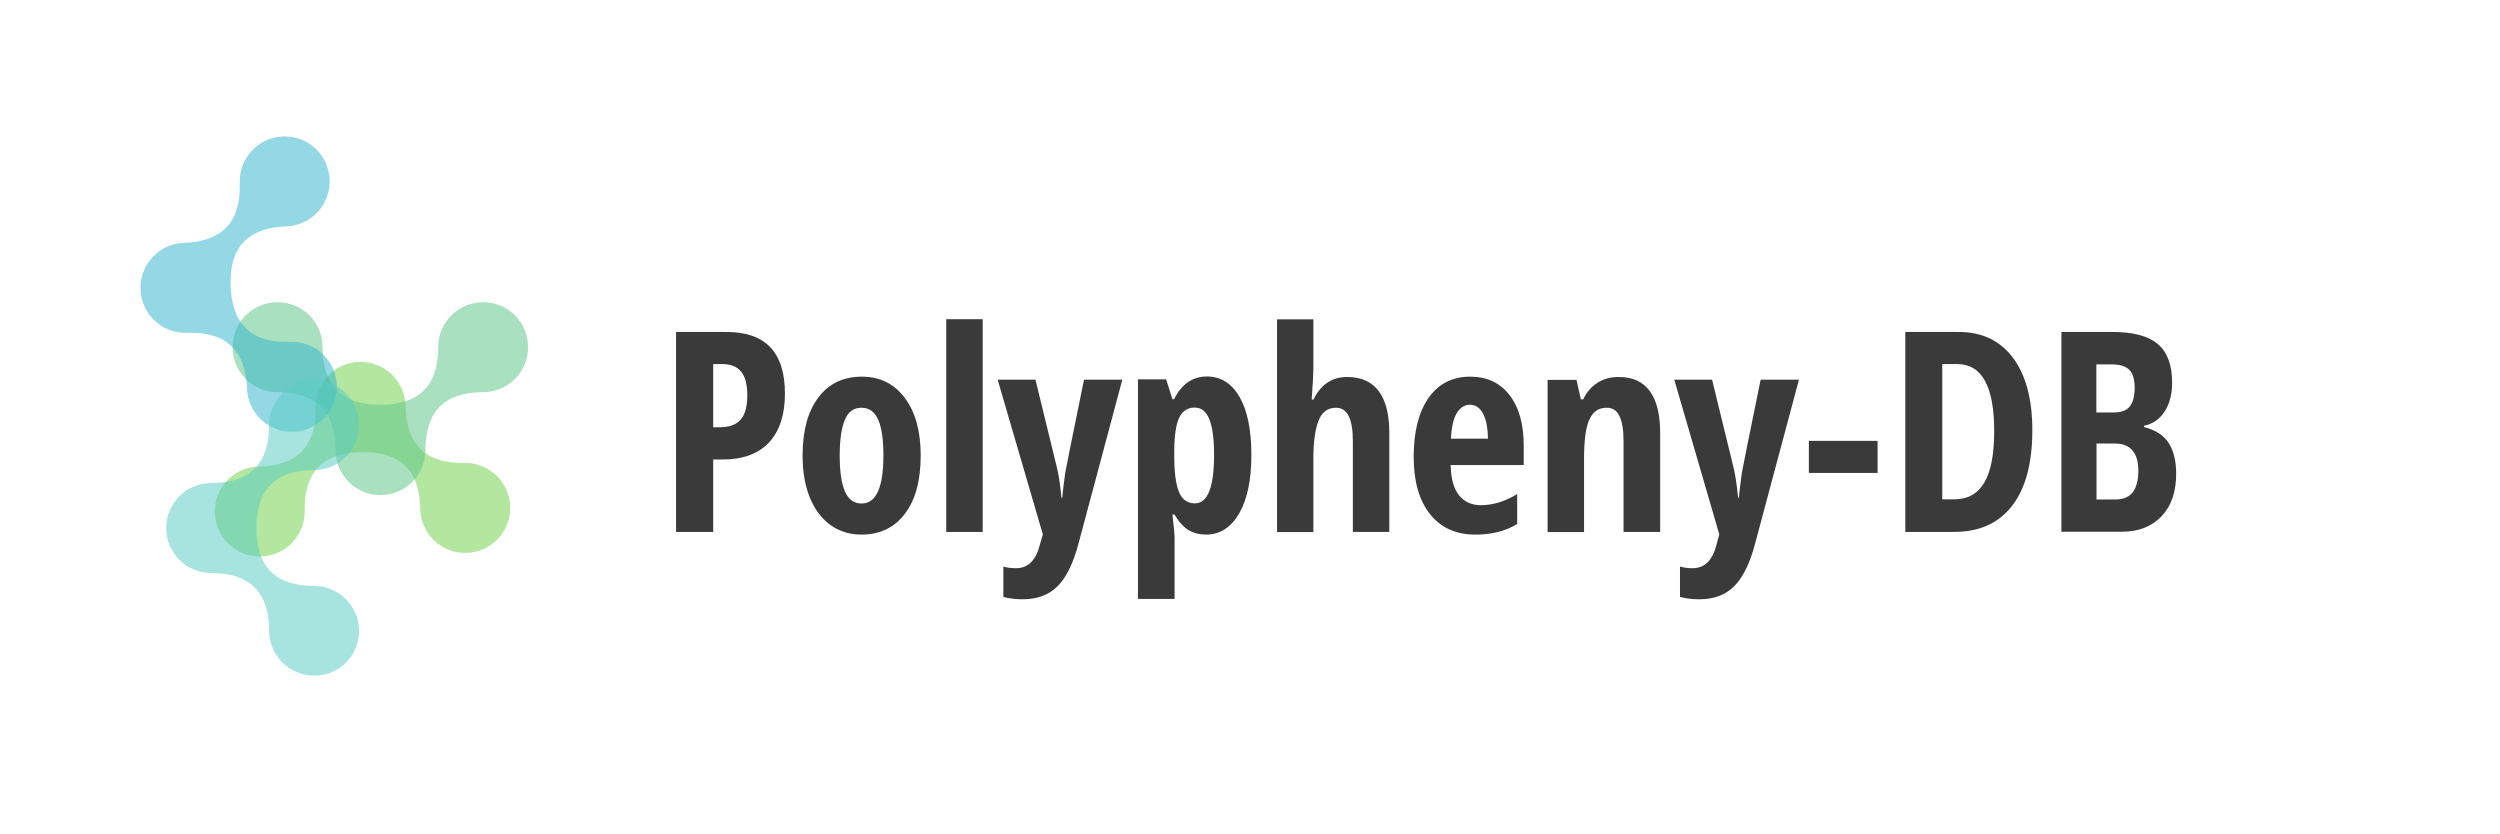
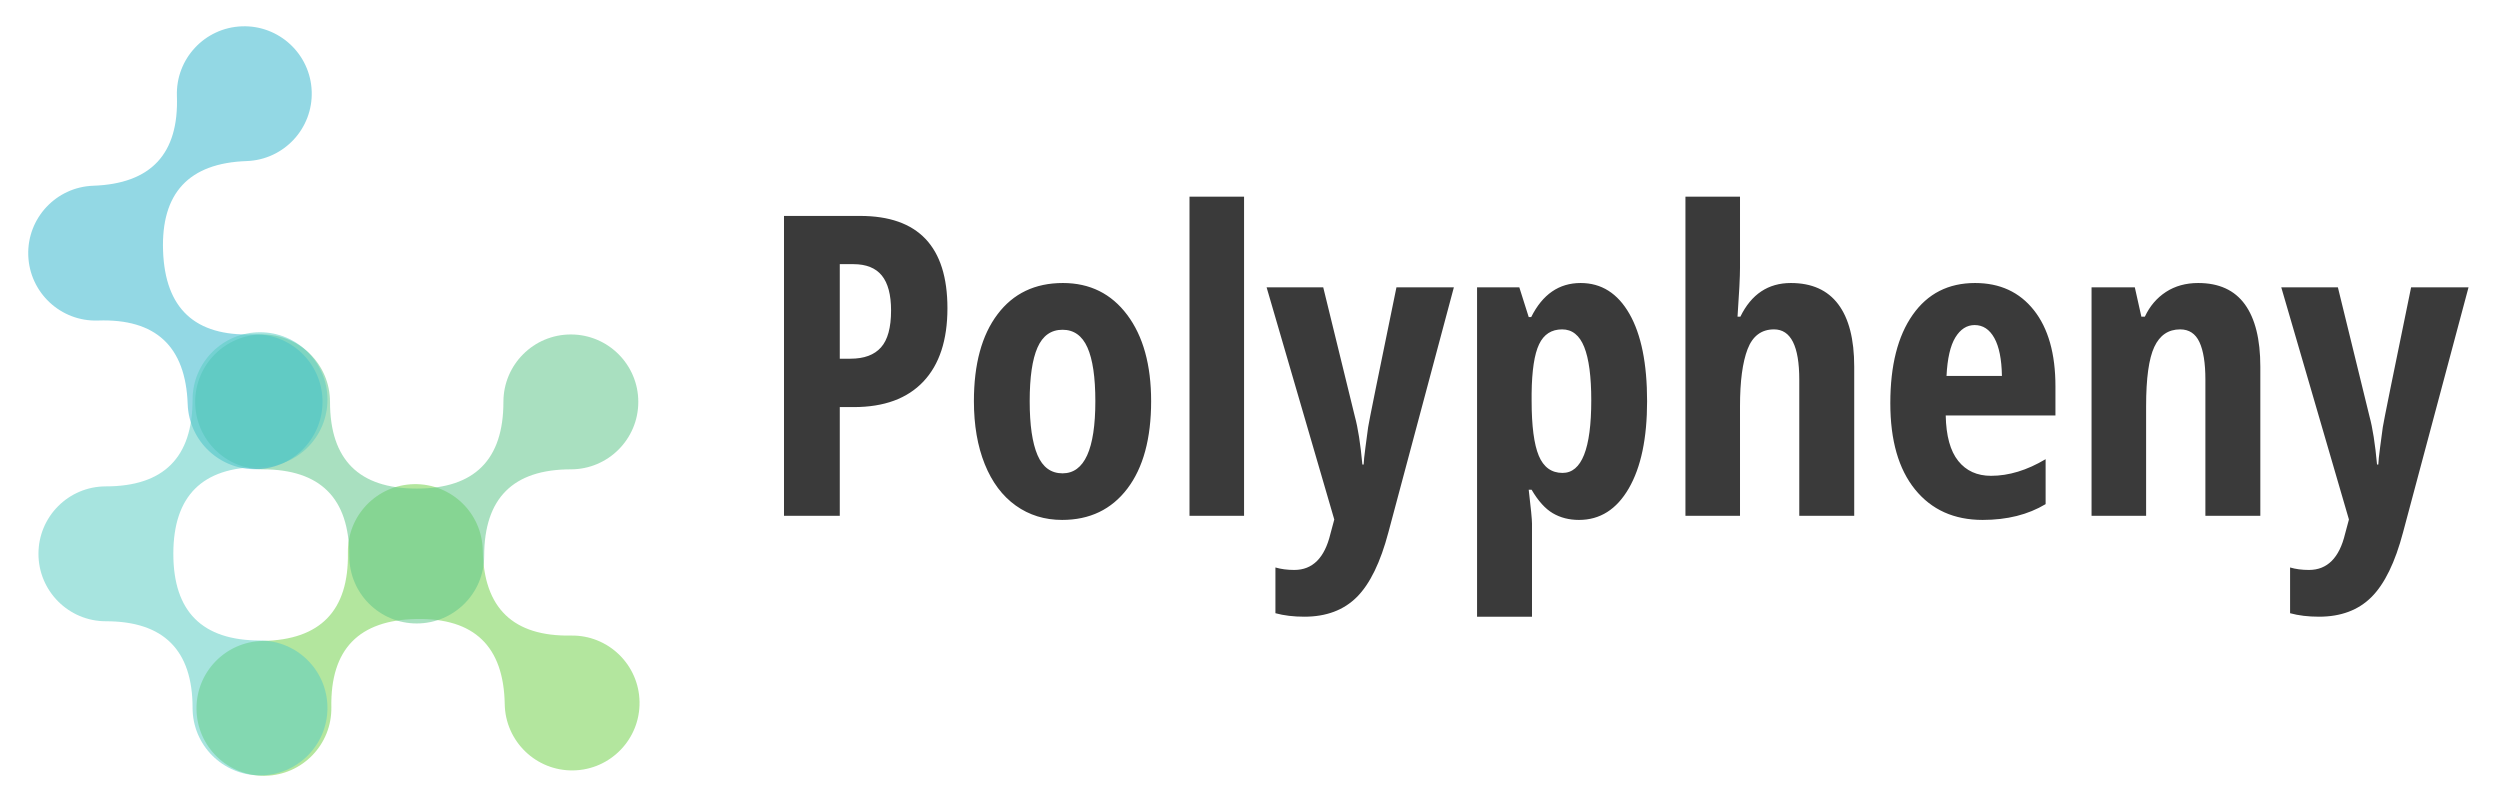
- <svg xmlns="http://www.w3.org/2000/svg" version="1.1" id="Ebene_1" x="0px" y="0px" viewBox="0 0 1500 500" style="enable-background:new 0 0 1500 500;" xml:space="preserve">
-   <style type="text/css">
-   .st0{fill:url(#SVGID_1_);}
-   .st1{fill:url(#SVGID_2_);}
-   .st2{fill:url(#SVGID_3_);}
-   .st3{fill:url(#SVGID_4_);}
-   .st4{fill:url(#SVGID_5_);}
- </style>
-   <g transform="matrix(1.2344,0,0,1.2344,-67.4344,146.7458)">
-     <g transform="matrix(-1.2856,0.0224,-0.0224,-1.2856,363.59,158.2043)">
-       <g>
-         <linearGradient id="SVGID_1_" gradientUnits="userSpaceOnUse" x1="-140.189" y1="-37.319" x2="-139.189" y2="-37.319" gradientTransform="matrix(-177.2194 -2.0139 -3.0878 115.5825 -24912.357 4075.111)">
-           <stop offset="0" style="stop-color:#74D14C;stop-opacity:0.54" />
-           <stop offset="1" style="stop-color:#74D14C;stop-opacity:0.54" />
-         </linearGradient>
-         <path class="st0" d="M141.7,7.6c-9.4,0-17,7.6-17,17c0,14.6-7.3,21.8-21.8,21.8c-14.6,0-21.9-7.3-21.9-21.8c0-9.4-7.6-17-17-17         s-17,7.6-17,17c0,9.4,7.6,17,17,17c14.6,0,21.9,7.3,21.9,21.9c0,9.4,7.6,17,17,17c9.4,0,17-7.6,17-17c0-14.6,7.3-21.9,21.8-21.9         c9.4,0,17-7.6,17-17C158.7,15.2,151.1,7.6,141.7,7.6z" />
-       </g>
+ <svg xmlns="http://www.w3.org/2000/svg" class="thumb" width="1000" height="320" viewBox="0 0 600 192" id="svg3336" version="1.1">
+   <defs id="defs3338">
+     <style type="text/css" id="style3340" />
+   </defs>
+   <g transform="matrix(1.2344,0,0,1.2344,-67.4344,-261.2542)" id="g3342">
+     <g transform="matrix(-1.2856,0.0224,-0.0224,-1.2856,185.7413,367.5213)" id="g3344">
+       <svg width="77.004" height="53.7" viewBox="11.429 23.96 77.004 53.7" id="svg3346" version="1.1">
+         <defs id="defs3348">
+           <linearGradient x1="13.268" y1="62.916" x2="67.38" y2="62.916" id="linearGradientSjsn91j434" gradientTransform="scale(1.238254,0.8075889)" gradientUnits="userSpaceOnUse">
+             <stop offset="0%" stop-color="#74d14c" stop-opacity="0.54" id="stop3351" />
+             <stop offset="100%" stop-color="#74d14c" stop-opacity="0.54" id="stop3353" />
+           </linearGradient>
+         </defs>
+         <g id="g3355" />
+         <g id="g3357" />
+         <g id="g3359" />
+         <g id="g3361">
+           <path d="m 73.232,28.96 c -5.631,0 -10.194,4.567 -10.194,10.197 0,8.74 -4.368,13.108 -13.11,13.108 -8.737,0 -13.111,-4.369 -13.111,-13.108 0,-5.63 -4.563,-10.197 -10.194,-10.197 -5.631,0 -10.194,4.567 -10.194,10.197 0,5.631 4.563,10.198 10.194,10.198 8.742,0 13.111,4.369 13.111,13.111 0,5.631 4.563,10.194 10.195,10.194 5.63,0 10.2,-4.563 10.2,-10.194 0,-8.742 4.368,-13.111 13.104,-13.111 5.637,0 10.2,-4.567 10.2,-10.198 0,-5.63 -4.564,-10.197 -10.201,-10.197 z" style="clip-rule:evenodd;fill:url(#linearGradientSjsn91j434);fill-rule:evenodd;stroke:none" id="path3363" />
+         </g>
+       </svg>
    </g>
-     <g transform="matrix(1.2858,0,0,1.2858,263.9971,60.9266)">
-       <g>
-         <linearGradient id="SVGID_2_" gradientUnits="userSpaceOnUse" x1="212.103" y1="113.115" x2="213.103" y2="113.115" gradientTransform="matrix(177.247 0 0 -115.6004 -37669.426 13086.989)">
-           <stop offset="0" style="stop-color:#61C78C;stop-opacity:0.54" />
-           <stop offset="1" style="stop-color:#61C78C;stop-opacity:0.54" />
-         </linearGradient>
-         <path class="st1" d="M19.8-25.6c-9.4,0-17,7.6-17,17C2.9,5.9-4.4,13.2-19,13.2c-14.6,0-21.9-7.3-21.9-21.8c0-9.4-7.6-17-17-17         s-17,7.6-17,17c0,9.4,7.6,17,17,17c14.6,0,21.9,7.3,21.9,21.9c0,9.4,7.6,17,17,17c9.4,0,17-7.6,17-17C-2,15.6,5.3,8.4,19.8,8.4         c9.4,0,17-7.6,17-17C36.8-18,29.2-25.6,19.8-25.6z" />
-       </g>
+     <g transform="matrix(1.2858,0,0,1.2858,86.1484,270.2437)" id="g3365">
+       <svg width="77.004" height="53.7" viewBox="11.429 23.96 77.004 53.7" id="svg3367" version="1.1">
+         <defs id="defs3369">
+           <linearGradient x1="13.268" y1="62.916" x2="67.38" y2="62.916" id="linearGradientSjsn91j43a" gradientTransform="scale(1.238254,0.8075889)" gradientUnits="userSpaceOnUse">
+             <stop offset="0%" stop-color="#61c78c" stop-opacity="0.54" id="stop3372" />
+             <stop offset="100%" stop-color="#61c78c" stop-opacity="0.54" id="stop3374" />
+           </linearGradient>
+         </defs>
+         <g id="g3376" />
+         <g id="g3378" />
+         <g id="g3380" />
+         <g id="g3382">
+           <path d="m 73.232,28.96 c -5.631,0 -10.194,4.567 -10.194,10.197 0,8.74 -4.368,13.108 -13.11,13.108 -8.737,0 -13.111,-4.369 -13.111,-13.108 0,-5.63 -4.563,-10.197 -10.194,-10.197 -5.631,0 -10.194,4.567 -10.194,10.197 0,5.631 4.563,10.198 10.194,10.198 8.742,0 13.111,4.369 13.111,13.111 0,5.631 4.563,10.194 10.195,10.194 5.63,0 10.2,-4.563 10.2,-10.194 0,-8.742 4.368,-13.111 13.104,-13.111 5.637,0 10.2,-4.567 10.2,-10.198 0,-5.63 -4.564,-10.197 -10.201,-10.197 z" style="clip-rule:evenodd;fill:url(#linearGradientSjsn91j43a);fill-rule:evenodd;stroke:none" id="path3384" />
+         </g>
+       </svg>
    </g>
-     <g transform="matrix(0.0449,1.285,-1.285,0.0449,298.8251,0.3381)">
-       <g>
-         <linearGradient id="SVGID_3_" gradientUnits="userSpaceOnUse" x1="160.733" y1="-181.684" x2="161.733" y2="-181.684" gradientTransform="matrix(6.1894 -115.5285 -177.1367 -4.0368 -33221.691 17936.643)">
-           <stop offset="0" style="stop-color:#33B5CC;stop-opacity:0.53" />
-           <stop offset="1" style="stop-color:#33B5CC;stop-opacity:0.53" />
-         </linearGradient>
-         <path class="st2" d="M50.7,64.4c-9.4,0-17,7.6-17,17c0,14.6-7.3,21.8-21.9,21.8C-2.7,103.3-10,96-10,81.4c0-9.4-7.6-17-17-17         s-17,7.6-17,17c0,9.4,7.6,17,17,17c14.6,0,21.9,7.3,21.9,21.9c0,9.4,7.6,17,17,17c9.4,0,17-7.6,17-17c0-14.6,7.3-21.9,21.8-21.9         c9.4,0,17-7.6,17-17C67.7,72.1,60.1,64.4,50.7,64.4z" />
-       </g>
+     <g transform="matrix(0.0449,1.285,-1.285,0.0449,120.9764,209.6553)" id="g3386">
+       <svg width="77.004" height="53.7" viewBox="11.429 23.96 77.004 53.7" id="svg3388" version="1.1">
+         <defs id="defs3390">
+           <linearGradient x1="13.268" y1="62.916" x2="67.38" y2="62.916" id="linearGradientSjsn91j43g" gradientTransform="scale(1.238254,0.8075889)" gradientUnits="userSpaceOnUse">
+             <stop offset="0%" stop-color="#33b5cc" stop-opacity="0.53" id="stop3393" />
+             <stop offset="100%" stop-color="#33b5cc" stop-opacity="0.53" id="stop3395" />
+           </linearGradient>
+         </defs>
+         <g id="g3397" />
+         <g id="g3399" />
+         <g id="g3401" />
+         <g id="g3403">
+           <path d="m 73.232,28.96 c -5.631,0 -10.194,4.567 -10.194,10.197 0,8.74 -4.368,13.108 -13.11,13.108 -8.737,0 -13.111,-4.369 -13.111,-13.108 0,-5.63 -4.563,-10.197 -10.194,-10.197 -5.631,0 -10.194,4.567 -10.194,10.197 0,5.631 4.563,10.198 10.194,10.198 8.742,0 13.111,4.369 13.111,13.111 0,5.631 4.563,10.194 10.195,10.194 5.63,0 10.2,-4.563 10.2,-10.194 0,-8.742 4.368,-13.111 13.104,-13.111 5.637,0 10.2,-4.567 10.2,-10.198 0,-5.63 -4.564,-10.197 -10.201,-10.197 z" style="clip-rule:evenodd;fill:url(#linearGradientSjsn91j43g);fill-rule:evenodd;stroke:none" id="path3405" />
+         </g>
+       </svg>
    </g>
-     <g transform="matrix(0,1.2858,-1.2858,0,302.5734,60.4971)">
-       <g>
-         <linearGradient id="SVGID_4_" gradientUnits="userSpaceOnUse" x1="107.454" y1="-184.376" x2="108.454" y2="-184.376" gradientTransform="matrix(0 -115.6004 -177.247 0 -32675.768 12515.279)">
-           <stop offset="0" style="stop-color:#5ACCC2;stop-opacity:0.53" />
-           <stop offset="1" style="stop-color:#5ACCC2;stop-opacity:0.53" />
-         </linearGradient>
-         <path class="st3" d="M99,57.1c-9.4,0-17,7.6-17,17c0,14.6-7.3,21.8-21.9,21.8c-14.6,0-21.9-7.3-21.9-21.8c0-9.4-7.6-17-17-17         s-17,7.6-17,17c0,9.4,7.6,17,17,17c14.6,0,21.9,7.3,21.9,21.9c0,9.4,7.6,17,17,17c9.4,0,17-7.6,17-17c0-14.6,7.3-21.9,21.8-21.9         c9.4,0,17-7.6,17-17C116,64.7,108.4,57.1,99,57.1z" />
-       </g>
+     <g transform="matrix(0,1.2858,-1.2858,0,124.7247,269.8142)" id="g3407">
+       <svg width="77.004" height="53.7" viewBox="11.429 23.96 77.004 53.7" id="svg3409" version="1.1">
+         <defs id="defs3411">
+           <linearGradient x1="13.268" y1="62.916" x2="67.38" y2="62.916" id="linearGradientSjsn91j43m" gradientTransform="scale(1.238254,0.8075889)" gradientUnits="userSpaceOnUse">
+             <stop offset="0%" stop-color="#5accc2" stop-opacity="0.53" id="stop3414" />
+             <stop offset="100%" stop-color="#5accc2" stop-opacity="0.53" id="stop3416" />
+           </linearGradient>
+         </defs>
+         <g id="g3418" />
+         <g id="g3420" />
+         <g id="g3422" />
+         <g id="g3424">
+           <path d="m 73.232,28.96 c -5.631,0 -10.194,4.567 -10.194,10.197 0,8.74 -4.368,13.108 -13.11,13.108 -8.737,0 -13.111,-4.369 -13.111,-13.108 0,-5.63 -4.563,-10.197 -10.194,-10.197 -5.631,0 -10.194,4.567 -10.194,10.197 0,5.631 4.563,10.198 10.194,10.198 8.742,0 13.111,4.369 13.111,13.111 0,5.631 4.563,10.194 10.195,10.194 5.63,0 10.2,-4.563 10.2,-10.194 0,-8.742 4.368,-13.111 13.104,-13.111 5.637,0 10.2,-4.567 10.2,-10.198 0,-5.63 -4.564,-10.197 -10.201,-10.197 z" style="clip-rule:evenodd;fill:url(#linearGradientSjsn91j43m);fill-rule:evenodd;stroke:none" id="path3426" />
+         </g>
+       </svg>
    </g>
-     <g transform="matrix(0.8167,0,0,0.8167,73.7902,137.9495)">
-       <g transform="matrix(1,0,0,1,0,102)">
-         <linearGradient id="SVGID_5_" gradientUnits="userSpaceOnUse" x1="571.428" y1="-17.359" x2="572.428" y2="-17.359" gradientTransform="matrix(900.0062 0 0 -168.0224 -513909.844 -3059.854)">
-           <stop offset="0" style="stop-color:#3A3A3A" />
-           <stop offset="1" style="stop-color:#3A3A3A" />
-         </linearGradient>
-         <path class="st4" d="M443.7-182.2L443.7-182.2c0,12.6-3.2,22.3-9.5,29.1c-6.4,6.8-15.6,10.1-27.6,10.1l0,0H401v43.1h-22.1v-119         H409C432.2-218.9,443.7-206.7,443.7-182.2z M401-199.7v37.5h4.2c5.4,0,9.5-1.5,12.1-4.5c2.7-3,4-7.9,4-14.7l0,0         c0-6.2-1.2-10.9-3.7-13.9c-2.4-3-6.2-4.5-11.3-4.5l0,0H401z M524.5-145.4L524.5-145.4c0,14.9-3.1,26.4-9.4,34.7         c-6.3,8.3-14.9,12.4-25.9,12.4l0,0c-6.9,0-13.1-1.9-18.4-5.7c-5.3-3.8-9.4-9.3-12.3-16.4s-4.3-15.5-4.3-25l0,0         c0-14.7,3.1-26.2,9.4-34.5c6.2-8.3,14.9-12.4,25.9-12.4l0,0c10.7,0,19.2,4.2,25.5,12.6C521.4-171.2,524.5-159.7,524.5-145.4z          M476.3-145.4L476.3-145.4c0,9.4,1,16.6,3.1,21.4c2.1,4.8,5.4,7.2,9.9,7.2l0,0c8.7,0,13-9.5,13-28.6l0,0c0-9.5-1-16.6-3.1-21.3         c-2.1-4.7-5.4-7.1-9.9-7.1l0,0c-4.6,0-7.9,2.3-9.9,7.1C477.4-162,476.3-154.9,476.3-145.4z M561.4-226.5v126.6h-21.7v-126.6         H561.4z M597.2-98.4l-26.9-92.1h22.5l12.5,51.2c1.2,4.6,2.2,10.9,3,19.1l0,0h0.5c0-1.3,0.3-3.6,0.7-7c0.4-3.3,0.8-5.9,1-7.8         c0.3-1.9,4-20.4,11.2-55.5l0,0h22.8l-26,97.2c-3.1,11.9-7.3,20.5-12.5,25.7c-5.2,5.2-12.1,7.8-20.8,7.8l0,0         c-4.3,0-8.1-0.5-11.5-1.4l0,0v-18.1c2.2,0.7,4.7,1,7.5,1l0,0c7.3,0,12-4.8,14.3-14.3l0,0L597.2-98.4z M694.3-98.3L694.3-98.3         c-3.9,0-7.4-0.9-10.4-2.7c-3-1.8-5.8-4.9-8.4-9.3l0,0h-1.2c0.9,7.4,1.3,11.8,1.3,13.3l0,0v37h-21.8v-130.7h16.8l3.7,11.8h1         c4.5-9,11-13.5,19.6-13.5l0,0c8.2,0,14.7,4.1,19.4,12.2c4.7,8.2,7,19.7,7,34.6l0,0c0,14.7-2.4,26.2-7.2,34.6         S702.6-98.3,694.3-98.3z M687.6-173.9L687.6-173.9c-4.2,0-7.3,2-9.2,5.9c-1.9,3.9-2.9,10.5-3,19.6l0,0v2.9         c0,10,0.9,17.2,2.8,21.8c1.9,4.6,5,6.8,9.5,6.8l0,0c7.6,0,11.4-9.6,11.4-28.8l0,0c0-9.4-0.9-16.5-2.8-21.2         C694.5-171.5,691.6-173.9,687.6-173.9z M803.5-99.9h-21.8v-54c0-13.3-3.3-19.9-10-19.9l0,0c-5,0-8.5,2.6-10.5,7.9         c-2,5.2-3,12.8-3,22.6l0,0v43.5h-21.6v-126.6h21.6v28.2c0,3.6-0.3,10.1-1,19.5l0,0h1.1c4.3-8.9,11-13.4,20-13.4l0,0         c8.3,0,14.6,2.8,18.8,8.4c4.2,5.6,6.3,13.9,6.3,24.8l0,0V-99.9z M854.5-98.3L854.5-98.3c-11.3,0-20.3-4-26.8-12.1         c-6.5-8.1-9.8-19.5-9.8-34.2l0,0c0-15,3-26.7,8.9-35.1c5.9-8.4,14.2-12.6,24.7-12.6l0,0c9.9,0,17.7,3.6,23.3,10.8         c5.7,7.2,8.6,17.3,8.6,30.2l0,0v11.6h-43.5c0.2,8.1,1.8,14.1,5,18c3.1,3.9,7.5,5.9,13,5.9l0,0c7.1,0,14.3-2.2,21.6-6.6l0,0v17.8         C872.5-100.3,864.2-98.3,854.5-98.3z M851.3-175.6L851.3-175.6c-3.1,0-5.6,1.6-7.7,4.9c-2,3.3-3.2,8.4-3.5,15.3l0,0h22         c-0.1-6.6-1.1-11.6-3-15.1C857.2-173.9,854.6-175.6,851.3-175.6z M964.6-99.9h-21.8v-54c0-6.6-0.8-11.5-2.4-14.9         c-1.6-3.4-4.1-5-7.7-5l0,0c-4.7,0-8.1,2.3-10.2,7c-2.2,4.6-3.2,12.5-3.2,23.5l0,0v43.5h-21.7v-90.6h17.2l2.6,11.6h1.4         c2-4.2,4.8-7.5,8.4-9.8c3.6-2.4,7.9-3.5,12.8-3.5l0,0c8.2,0,14.4,2.8,18.5,8.5c4.1,5.6,6.1,13.9,6.1,24.7l0,0V-99.9z M999.8-98.4         l-26.8-92.1h22.5l12.5,51.2c1.2,4.6,2.2,10.9,3,19.1l0,0h0.5c0-1.3,0.3-3.6,0.7-7c0.4-3.3,0.8-5.9,1-7.8         c0.3-1.9,4-20.4,11.2-55.5l0,0h22.8l-26,97.2c-3.1,11.9-7.3,20.5-12.5,25.7c-5.2,5.2-12.1,7.8-20.8,7.8l0,0         c-4.3,0-8.1-0.5-11.5-1.4l0,0v-18.1c2.2,0.7,4.7,1,7.5,1l0,0c7.3,0,12-4.8,14.3-14.3l0,0L999.8-98.4z M1094-135h-40.9v-19.1h40.9         V-135z M1186.1-160.5L1186.1-160.5c0,19.6-4,34.7-12,45c-8,10.4-19.5,15.6-34.5,15.6l0,0h-29.1v-119h31.8         c13.8,0,24.6,5.1,32.3,15.4C1182.2-193.3,1186.1-179,1186.1-160.5z M1163.4-159.9L1163.4-159.9c0-26.6-7.3-39.9-22-39.9l0,0h-8.9         v80.5h7.2c8.1,0,14-3.4,17.9-10.1S1163.4-146.3,1163.4-159.9z M1203.4-99.9v-119h30.4c12.4,0,21.4,2.4,27,7.2         c5.6,4.8,8.5,12.4,8.5,22.9l0,0c0,6.9-1.5,12.7-4.5,17.3c-3,4.6-7.1,7.4-12.2,8.4l0,0v0.8c6.7,1.7,11.6,4.8,14.6,9.4         c3,4.6,4.5,10.7,4.5,18.4l0,0c0,10.8-2.9,19.2-8.7,25.3c-5.8,6.1-13.7,9.2-23.7,9.2l0,0H1203.4z M1224.2-199.7v28.7h10.2         c4.7,0,7.9-1.2,9.8-3.7c1.9-2.5,2.8-6.2,2.8-11.1l0,0c0-4.9-1.1-8.5-3.2-10.6c-2.2-2.1-5.6-3.2-10.3-3.2l0,0H1224.2z          M1235.1-152.5h-10.8v33.3h11.2c4.6,0,8-1.4,10.3-4.2c2.2-2.8,3.4-7.2,3.4-13.1l0,0C1249.1-147.2,1244.4-152.5,1235.1-152.5         L1235.1-152.5z" />
-       </g>
+     <g transform="matrix(0.8167,0,0,0.8167,147.4739,228.6274)" id="g3428">
+       <svg width="545.41" height="196" style="overflow:visible" id="svg3430" version="1.1">
+         <defs id="defs3432">
+           <linearGradient x1="3.146" y1="-52.026" x2="203.402" y2="-52.026" id="linearGradientSjsn91j43u" gradientTransform="matrix(2.002559,0,0,0.4993611,66.65776,0)" gradientUnits="userSpaceOnUse">
+             <stop offset="0%" stop-color="#3a3a3a" id="stop3435" />
+             <stop offset="100%" stop-color="#3a3a3a" id="stop3437" />
+           </linearGradient>
+         </defs>
+         <g transform="translate(0,102)" id="g3439">
+           <path d="m 111.868,-49.41 0,0 c 0,7.58 -1.91,13.397 -5.73,17.45 -3.827,4.053 -9.353,6.08 -16.58,6.08 l 0,0 -3.32,0 0,25.88 -13.28,0 0,-71.39 18.11,0 c 13.867,0 20.8,7.327 20.8,21.98 z m -25.63,-10.5 0,22.51 2.54,0 c 3.253,0 5.677,-0.897 7.27,-2.69 1.6,-1.787 2.4,-4.717 2.4,-8.79 l 0,0 c 0,-3.74 -0.733,-6.513 -2.2,-8.32 -1.467,-1.807 -3.73,-2.71 -6.79,-2.71 l 0,0 z m 74.121,32.62 0,0 c 0,8.913 -1.887,15.853 -5.66,20.82 -3.78,4.967 -8.957,7.45 -15.53,7.45 l 0,0 c -4.167,0 -7.847,-1.14 -11.04,-3.42 -3.187,-2.28 -5.643,-5.56 -7.37,-9.84 -1.727,-4.28 -2.59,-9.283 -2.59,-15.01 l 0,0 c 0,-8.827 1.873,-15.72 5.62,-20.68 3.74,-4.967 8.93,-7.45 15.57,-7.45 l 0,0 c 6.413,0 11.517,2.53 15.31,7.59 3.793,5.067 5.69,11.913 5.69,20.54 z m -28.91,0 0,0 c 0,5.66 0.62,9.94 1.86,12.84 1.24,2.893 3.227,4.34 5.96,4.34 l 0,0 c 5.207,0 7.81,-5.727 7.81,-17.18 l 0,0 c 0,-5.7 -0.627,-9.957 -1.88,-12.77 -1.253,-2.82 -3.23,-4.23 -5.93,-4.23 l 0,0 c -2.733,0 -4.72,1.41 -5.96,4.23 -1.24,2.813 -1.86,7.07 -1.86,12.77 z m 51.034,-48.69 0,75.98 -12.99,0 0,-75.98 z m 21.477,76.86 -16.11,-55.27 13.48,0 7.52,30.71 c 0.747,2.733 1.347,6.557 1.8,11.47 l 0,0 0.3,0 c 0.027,-0.78 0.173,-2.17 0.44,-4.17 0.26,-2 0.47,-3.57 0.63,-4.71 0.16,-1.14 2.407,-12.24 6.74,-33.3 l 0,0 13.67,0 -15.58,58.3 c -1.887,7.16 -4.393,12.303 -7.52,15.43 -3.12,3.12 -7.287,4.68 -12.5,4.68 l 0,0 c -2.567,0 -4.86,-0.277 -6.88,-0.83 l 0,0 0,-10.89 c 1.333,0.393 2.83,0.59 4.49,0.59 l 0,0 c 4.36,0 7.227,-2.863 8.6,-8.59 l 0,0 z m 58.26,0.1 0,0 c -2.347,0 -4.423,-0.53 -6.23,-1.59 -1.807,-1.06 -3.49,-2.923 -5.05,-5.59 l 0,0 -0.69,0 c 0.52,4.427 0.78,7.097 0.78,8.01 l 0,0 0,22.21 -13.08,0 0,-78.41 10.06,0 2.24,7.08 0.59,0 c 2.7,-5.407 6.623,-8.11 11.77,-8.11 l 0,0 c 4.947,0 8.82,2.45 11.62,7.35 2.8,4.9 4.2,11.827 4.2,20.78 l 0,0 c 0,8.82 -1.45,15.737 -4.35,20.75 -2.9,5.013 -6.853,7.52 -11.86,7.52 z m -4.01,-45.36 0,0 c -2.54,0 -4.37,1.18 -5.49,3.54 -1.127,2.36 -1.72,6.273 -1.78,11.74 l 0,0 0,1.71 c 0,5.987 0.567,10.347 1.7,13.08 1.14,2.733 3.03,4.1 5.67,4.1 l 0,0 c 4.553,0 6.83,-5.76 6.83,-17.28 l 0,0 c 0,-5.667 -0.56,-9.9 -1.68,-12.7 -1.12,-2.793 -2.87,-4.19 -5.25,-4.19 z M 327.739,0 l -13.08,0 0,-32.42 c 0,-7.973 -2.003,-11.96 -6.01,-11.96 l 0,0 c -2.993,0 -5.093,1.57 -6.3,4.71 -1.2,3.14 -1.8,7.657 -1.8,13.55 l 0,0 0,26.12 -12.99,0 0,-75.98 12.99,0 0,16.9 c 0,2.18 -0.197,6.07 -0.59,11.67 l 0,0 0.68,0 c 2.607,-5.34 6.613,-8.01 12.02,-8.01 l 0,0 c 4.98,0 8.737,1.683 11.27,5.05 2.54,3.373 3.81,8.33 3.81,14.87 l 0,0 z m 30.574,0.98 0,0 c -6.807,0 -12.17,-2.417 -16.09,-7.25 -3.927,-4.84 -5.89,-11.687 -5.89,-20.54 l 0,0 c 0,-8.98 1.777,-15.993 5.33,-21.04 3.547,-5.047 8.493,-7.57 14.84,-7.57 l 0,0 c 5.927,0 10.597,2.157 14.01,6.47 3.42,4.313 5.13,10.36 5.13,18.14 l 0,0 0,6.93 -26.12,0 c 0.093,4.853 1.087,8.46 2.98,10.82 1.887,2.36 4.49,3.54 7.81,3.54 l 0,0 c 4.233,0 8.563,-1.32 12.99,-3.96 l 0,0 0,10.7 c -4.167,2.507 -9.163,3.76 -14.99,3.76 z m -1.91,-46.39 0,0 c -1.853,0 -3.383,0.983 -4.59,2.95 -1.2,1.973 -1.9,5.027 -2.1,9.16 l 0,0 13.19,0 c -0.067,-3.973 -0.67,-6.983 -1.81,-9.03 -1.14,-2.053 -2.703,-3.08 -4.69,-3.08 z m 68.016,45.41 -13.08,0 0,-32.42 c 0,-3.94 -0.473,-6.92 -1.42,-8.94 -0.94,-2.013 -2.47,-3.02 -4.59,-3.02 l 0,0 c -2.8,0 -4.85,1.39 -6.15,4.17 -1.3,2.78 -1.95,7.477 -1.95,14.09 l 0,0 0,26.12 -12.99,0 0,-54.39 10.3,0 1.56,6.98 0.83,0 c 1.173,-2.507 2.85,-4.47 5.03,-5.89 2.18,-1.413 4.737,-2.12 7.67,-2.12 l 0,0 c 4.947,0 8.65,1.693 11.11,5.08 2.453,3.387 3.68,8.333 3.68,14.84 l 0,0 z m 21.094,0.88 -16.11,-55.27 13.48,0 7.52,30.71 c 0.747,2.733 1.347,6.557 1.8,11.47 l 0,0 0.3,0 c 0.027,-0.78 0.173,-2.17 0.44,-4.17 0.26,-2 0.47,-3.57 0.63,-4.71 0.16,-1.14 2.407,-12.24 6.74,-33.3 l 0,0 13.67,0 -15.58,58.3 c -1.887,7.16 -4.393,12.303 -7.52,15.43 -3.12,3.12 -7.287,4.68 -12.5,4.68 l 0,0 c -2.567,0 -4.86,-0.277 -6.88,-0.83 l 0,0 0,-10.89 c 1.333,0.393 2.83,0.59 4.49,0.59 l 0,0 c 4.36,0 7.227,-2.863 8.6,-8.59 l 0,0 z" data-textpath="Polypheny-DB" data-text-anchor="middle" data-font-size="100" data-letterspacing="0" data-side="left" data-offset="0.5" data-dx="0" data-dy="0" data-xmlspace="preserve" data-href="" data-font="Open Sans Condensed" data-font-src="/Content/clientfonts/opensanscondensed-bold.woff" data-font-scale="contain" data-x="0" data-y="0" id="path3441" style="fill:url(#linearGradientSjsn91j43u)" />
+         </g>
+       </svg>
    </g>
  </g>
</svg>
